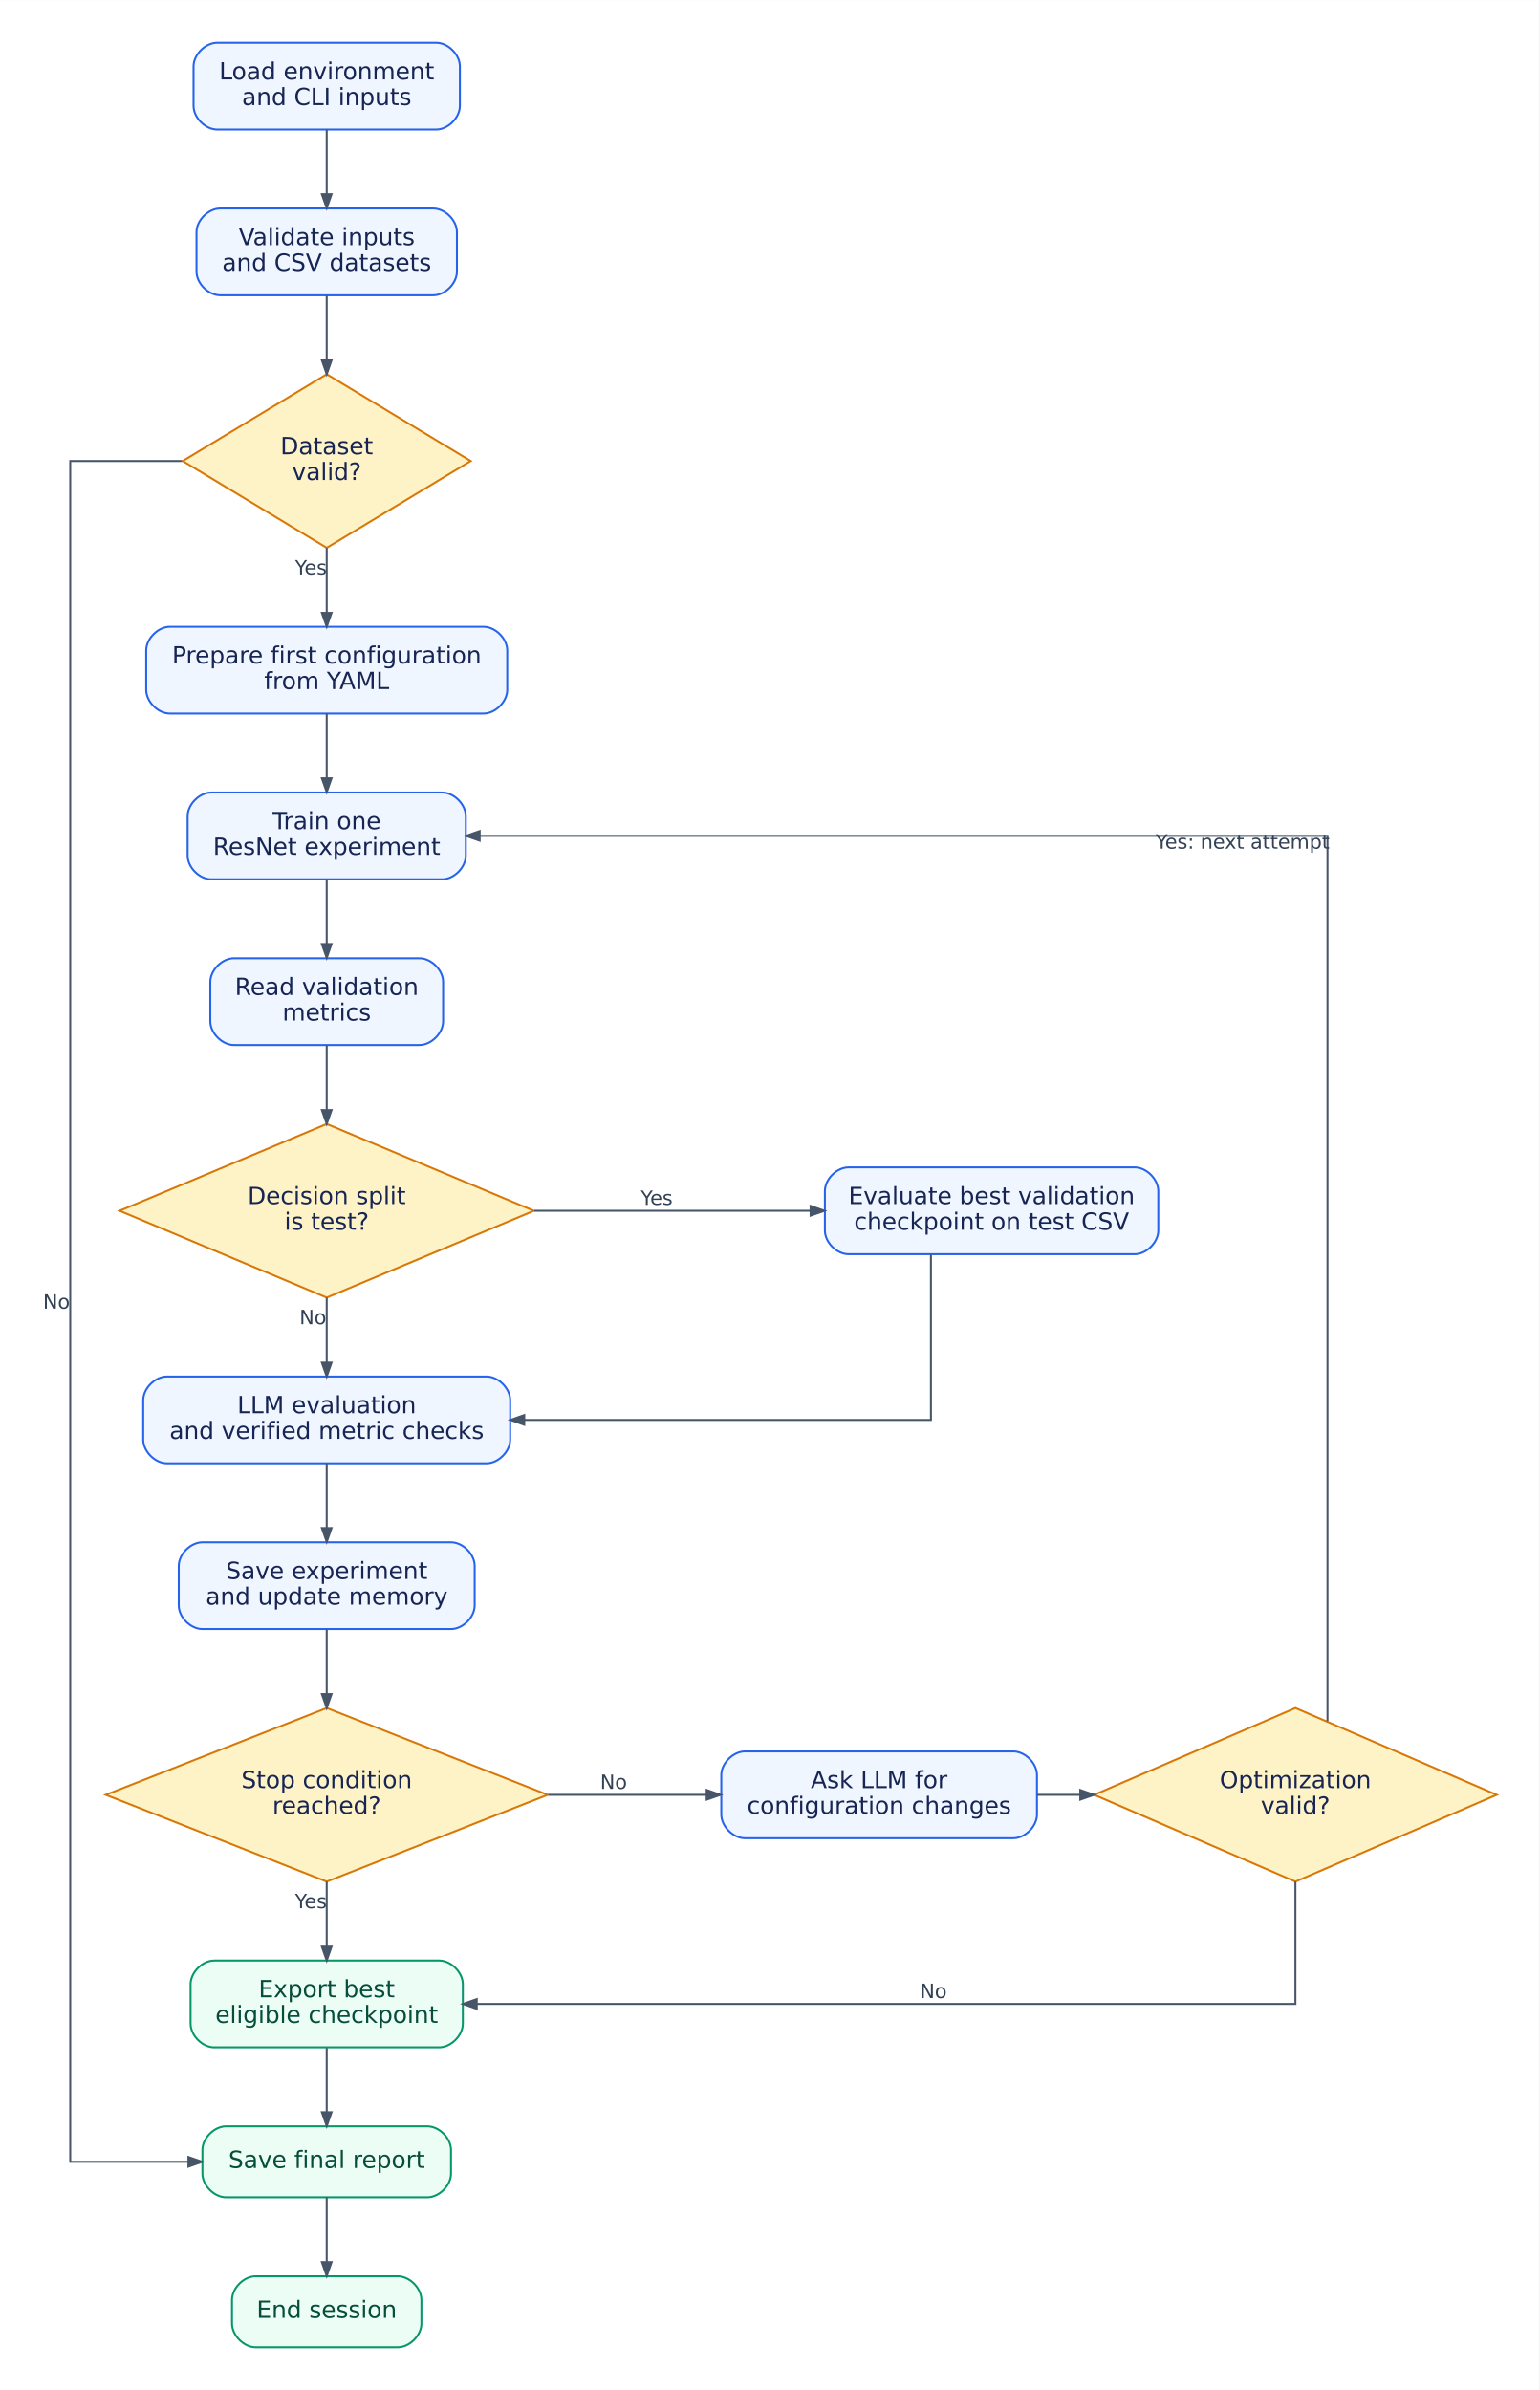
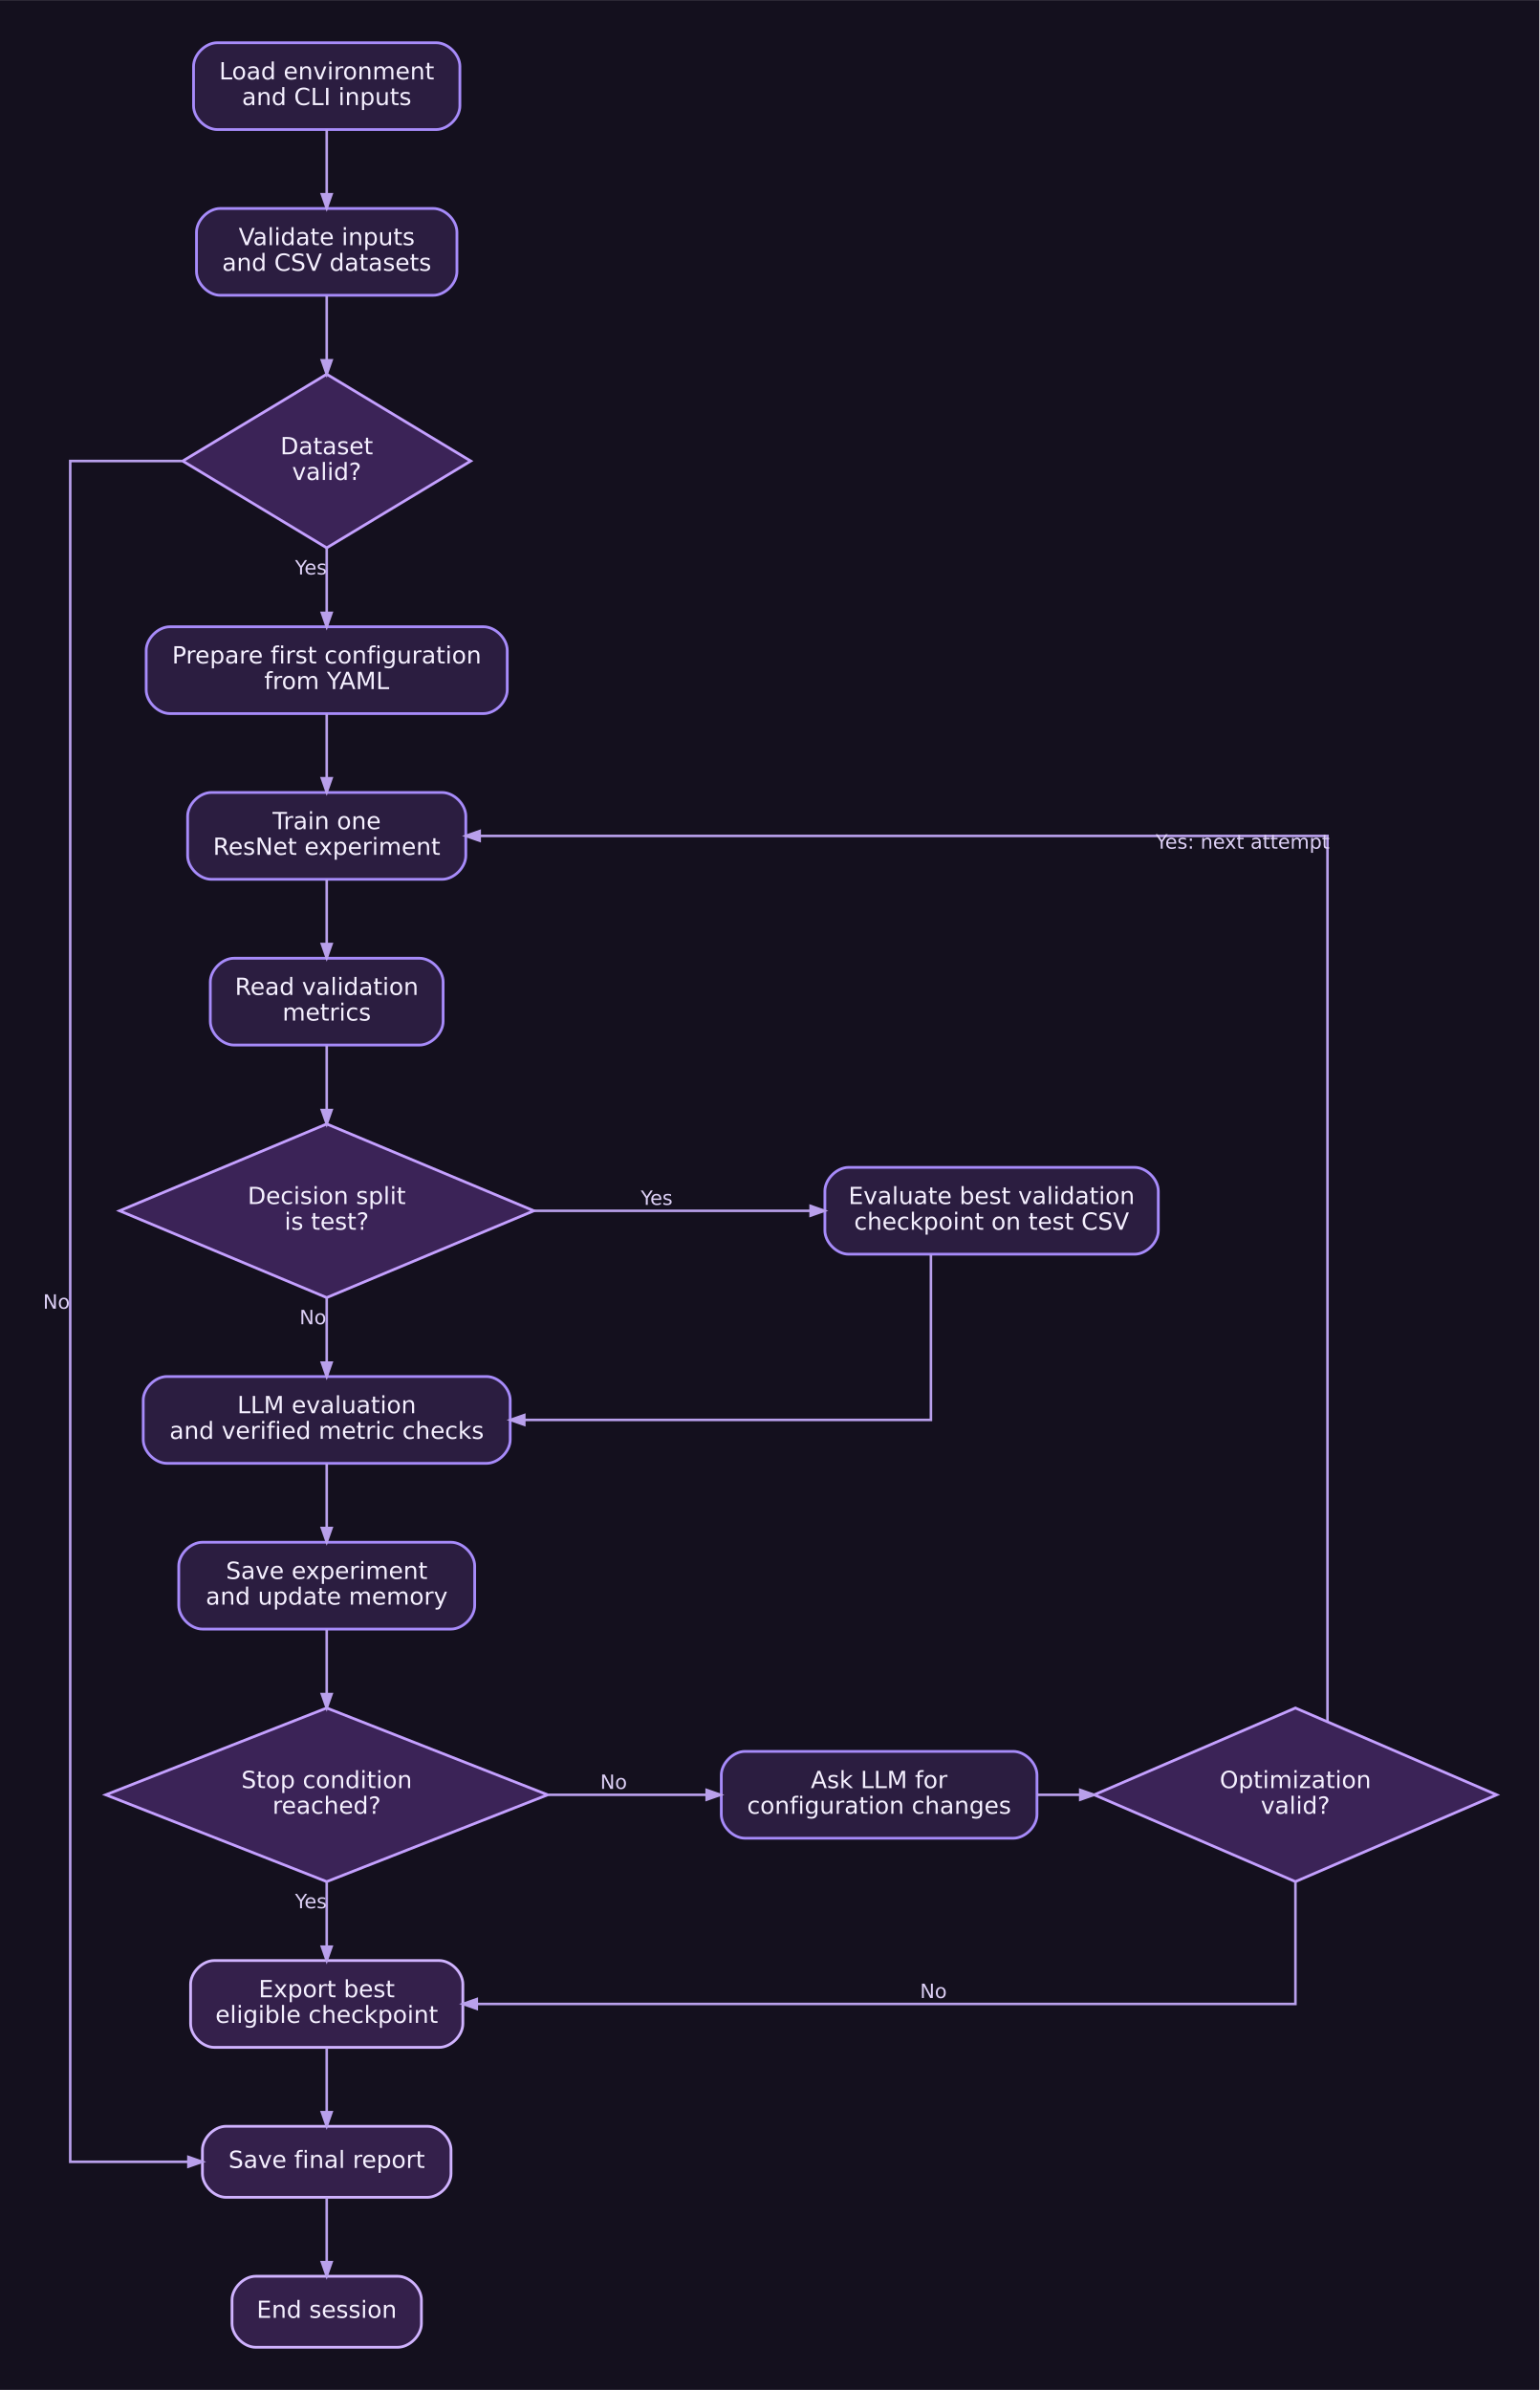
<svg xmlns="http://www.w3.org/2000/svg" width="780pt" height="1211pt" viewBox="0.00 0.00 780.20 1211.20">
  <g id="graph0" class="graph" transform="scale(1 1) rotate(0) translate(21.6 1189.6)">
-     <polygon fill="#ffffff" stroke="transparent" points="-21.6,21.6 -21.6,-1189.6 758.6,-1189.6 758.6,21.6 -21.6,21.6" />
+     <polygon fill="#14101e" stroke="transparent" points="-21.6,21.6 -21.6,-1189.6 758.6,-1189.6 758.6,21.6 -21.6,21.6" />
    <g id="node1" class="node">
-       <path fill="#eff6ff" stroke="#2563eb" d="M199.5,-1168C199.5,-1168 88.5,-1168 88.5,-1168 82.5,-1168 76.5,-1162 76.5,-1156 76.5,-1156 76.5,-1136 76.5,-1136 76.5,-1130 82.5,-1124 88.5,-1124 88.5,-1124 199.5,-1124 199.5,-1124 205.5,-1124 211.5,-1130 211.5,-1136 211.5,-1136 211.5,-1156 211.5,-1156 211.5,-1162 205.5,-1168 199.5,-1168" />
-       <text text-anchor="middle" x="144" y="-1149.4" font-family="DejaVu Sans" font-size="12.00" fill="#172554">Load environment</text>
-       <text text-anchor="middle" x="144" y="-1136.4" font-family="DejaVu Sans" font-size="12.00" fill="#172554">and CLI inputs</text>
+       <path fill="#2b1d40" stroke="#a78bfa" stroke-width="1.4" d="M199.5,-1168C199.5,-1168 88.5,-1168 88.5,-1168 82.5,-1168 76.5,-1162 76.5,-1156 76.5,-1156 76.5,-1136 76.5,-1136 76.5,-1130 82.5,-1124 88.5,-1124 88.5,-1124 199.5,-1124 199.5,-1124 205.5,-1124 211.5,-1130 211.5,-1136 211.5,-1136 211.5,-1156 211.5,-1156 211.5,-1162 205.5,-1168 199.5,-1168" />
+       <text text-anchor="middle" x="144" y="-1149.4" font-family="DejaVu Sans" font-size="12.00" fill="#f5f0ff">Load environment</text>
+       <text text-anchor="middle" x="144" y="-1136.4" font-family="DejaVu Sans" font-size="12.00" fill="#f5f0ff">and CLI inputs</text>
    </g>
    <g id="node2" class="node">
-       <path fill="#eff6ff" stroke="#2563eb" d="M198,-1084C198,-1084 90,-1084 90,-1084 84,-1084 78,-1078 78,-1072 78,-1072 78,-1052 78,-1052 78,-1046 84,-1040 90,-1040 90,-1040 198,-1040 198,-1040 204,-1040 210,-1046 210,-1052 210,-1052 210,-1072 210,-1072 210,-1078 204,-1084 198,-1084" />
-       <text text-anchor="middle" x="144" y="-1065.4" font-family="DejaVu Sans" font-size="12.00" fill="#172554">Validate inputs</text>
-       <text text-anchor="middle" x="144" y="-1052.4" font-family="DejaVu Sans" font-size="12.00" fill="#172554">and CSV datasets</text>
+       <path fill="#2b1d40" stroke="#a78bfa" stroke-width="1.4" d="M198,-1084C198,-1084 90,-1084 90,-1084 84,-1084 78,-1078 78,-1072 78,-1072 78,-1052 78,-1052 78,-1046 84,-1040 90,-1040 90,-1040 198,-1040 198,-1040 204,-1040 210,-1046 210,-1052 210,-1052 210,-1072 210,-1072 210,-1078 204,-1084 198,-1084" />
+       <text text-anchor="middle" x="144" y="-1065.4" font-family="DejaVu Sans" font-size="12.00" fill="#f5f0ff">Validate inputs</text>
+       <text text-anchor="middle" x="144" y="-1052.4" font-family="DejaVu Sans" font-size="12.00" fill="#f5f0ff">and CSV datasets</text>
    </g>
    <g id="edge1" class="edge">
-       <path fill="none" stroke="#475569" d="M144,-1123.93C144,-1123.93 144,-1091.21 144,-1091.21" />
-       <polygon fill="#475569" stroke="#475569" points="146.45,-1091.21 144,-1084.21 141.55,-1091.21 146.45,-1091.21" />
+       <path fill="none" stroke="#b9a0ec" stroke-width="1.3" d="M144,-1123.93C144,-1123.93 144,-1091.21 144,-1091.21" />
+       <polygon fill="#b9a0ec" stroke="#b9a0ec" stroke-width="1.3" points="146.45,-1091.21 144,-1084.21 141.55,-1091.21 146.45,-1091.21" />
    </g>
    <g id="node3" class="node">
-       <polygon fill="#fef3c7" stroke="#d97706" points="144,-1000 71,-956 144,-912 217,-956 144,-1000" />
-       <text text-anchor="middle" x="144" y="-959.4" font-family="DejaVu Sans" font-size="12.00" fill="#172554">Dataset</text>
-       <text text-anchor="middle" x="144" y="-946.4" font-family="DejaVu Sans" font-size="12.00" fill="#172554">valid?</text>
+       <polygon fill="#3b2357" stroke="#c4a0ff" stroke-width="1.4" points="144,-1000 71,-956 144,-912 217,-956 144,-1000" />
+       <text text-anchor="middle" x="144" y="-959.4" font-family="DejaVu Sans" font-size="12.00" fill="#f5f0ff">Dataset</text>
+       <text text-anchor="middle" x="144" y="-946.4" font-family="DejaVu Sans" font-size="12.00" fill="#f5f0ff">valid?</text>
    </g>
    <g id="edge2" class="edge">
-       <path fill="none" stroke="#475569" d="M144,-1039.78C144,-1039.78 144,-1007.04 144,-1007.04" />
-       <polygon fill="#475569" stroke="#475569" points="146.45,-1007.04 144,-1000.04 141.55,-1007.04 146.45,-1007.04" />
+       <path fill="none" stroke="#b9a0ec" stroke-width="1.3" d="M144,-1039.78C144,-1039.78 144,-1007.04 144,-1007.04" />
+       <polygon fill="#b9a0ec" stroke="#b9a0ec" stroke-width="1.3" points="146.45,-1007.04 144,-1000.04 141.55,-1007.04 146.45,-1007.04" />
    </g>
    <g id="node4" class="node">
-       <path fill="#eff6ff" stroke="#2563eb" d="M223.5,-872C223.5,-872 64.5,-872 64.5,-872 58.5,-872 52.5,-866 52.5,-860 52.5,-860 52.5,-840 52.5,-840 52.5,-834 58.5,-828 64.5,-828 64.5,-828 223.5,-828 223.5,-828 229.5,-828 235.5,-834 235.5,-840 235.5,-840 235.5,-860 235.5,-860 235.5,-866 229.5,-872 223.5,-872" />
-       <text text-anchor="middle" x="144" y="-853.4" font-family="DejaVu Sans" font-size="12.00" fill="#172554">Prepare first configuration</text>
-       <text text-anchor="middle" x="144" y="-840.4" font-family="DejaVu Sans" font-size="12.00" fill="#172554">from YAML</text>
+       <path fill="#2b1d40" stroke="#a78bfa" stroke-width="1.4" d="M223.5,-872C223.5,-872 64.5,-872 64.5,-872 58.5,-872 52.5,-866 52.5,-860 52.5,-860 52.5,-840 52.5,-840 52.5,-834 58.5,-828 64.5,-828 64.5,-828 223.5,-828 223.5,-828 229.5,-828 235.5,-834 235.5,-840 235.5,-840 235.5,-860 235.5,-860 235.5,-866 229.5,-872 223.5,-872" />
+       <text text-anchor="middle" x="144" y="-853.4" font-family="DejaVu Sans" font-size="12.00" fill="#f5f0ff">Prepare first configuration</text>
+       <text text-anchor="middle" x="144" y="-840.4" font-family="DejaVu Sans" font-size="12.00" fill="#f5f0ff">from YAML</text>
    </g>
    <g id="edge3" class="edge">
-       <path fill="none" stroke="#475569" d="M144,-911.97C144,-911.97 144,-879.04 144,-879.04" />
-       <polygon fill="#475569" stroke="#475569" points="146.45,-879.04 144,-872.04 141.55,-879.04 146.45,-879.04" />
-       <text text-anchor="middle" x="136" y="-898.5" font-family="DejaVu Sans" font-size="10.00" fill="#334155">Yes</text>
+       <path fill="none" stroke="#b9a0ec" stroke-width="1.3" d="M144,-911.97C144,-911.97 144,-879.04 144,-879.04" />
+       <polygon fill="#b9a0ec" stroke="#b9a0ec" stroke-width="1.3" points="146.45,-879.04 144,-872.04 141.55,-879.04 146.45,-879.04" />
+       <text text-anchor="middle" x="136" y="-898.5" font-family="DejaVu Sans" font-size="10.00" fill="#ddd0f6">Yes</text>
    </g>
    <g id="node15" class="node">
-       <path fill="#ecfdf5" stroke="#059669" d="M195,-112C195,-112 93,-112 93,-112 87,-112 81,-106 81,-100 81,-100 81,-88 81,-88 81,-82 87,-76 93,-76 93,-76 195,-76 195,-76 201,-76 207,-82 207,-88 207,-88 207,-100 207,-100 207,-106 201,-112 195,-112" />
-       <text text-anchor="middle" x="144" y="-90.9" font-family="DejaVu Sans" font-size="12.00" fill="#064e3b">Save final report</text>
+       <path fill="#34204b" stroke="#d0b3ff" stroke-width="1.4" d="M195,-112C195,-112 93,-112 93,-112 87,-112 81,-106 81,-100 81,-100 81,-88 81,-88 81,-82 87,-76 93,-76 93,-76 195,-76 195,-76 201,-76 207,-82 207,-88 207,-88 207,-100 207,-100 207,-106 201,-112 195,-112" />
+       <text text-anchor="middle" x="144" y="-90.9" font-family="DejaVu Sans" font-size="12.00" fill="#f5f0ff">Save final report</text>
    </g>
    <g id="edge4" class="edge">
-       <path fill="none" stroke="#475569" d="M70.64,-956C41.15,-956 14,-956 14,-956 14,-956 14,-94 14,-94 14,-94 73.9,-94 73.9,-94" />
-       <polygon fill="#475569" stroke="#475569" points="73.9,-96.45 80.9,-94 73.9,-91.55 73.9,-96.45" />
-       <text text-anchor="middle" x="7" y="-526.37" font-family="DejaVu Sans" font-size="10.00" fill="#334155">No</text>
+       <path fill="none" stroke="#b9a0ec" stroke-width="1.3" d="M70.64,-956C41.15,-956 14,-956 14,-956 14,-956 14,-94 14,-94 14,-94 73.9,-94 73.9,-94" />
+       <polygon fill="#b9a0ec" stroke="#b9a0ec" stroke-width="1.3" points="73.9,-96.45 80.9,-94 73.9,-91.55 73.9,-96.45" />
+       <text text-anchor="middle" x="7" y="-526.37" font-family="DejaVu Sans" font-size="10.00" fill="#ddd0f6">No</text>
    </g>
    <g id="node5" class="node">
-       <path fill="#eff6ff" stroke="#2563eb" d="M202.5,-788C202.5,-788 85.5,-788 85.5,-788 79.5,-788 73.5,-782 73.5,-776 73.5,-776 73.5,-756 73.5,-756 73.5,-750 79.5,-744 85.5,-744 85.5,-744 202.5,-744 202.5,-744 208.5,-744 214.5,-750 214.5,-756 214.5,-756 214.5,-776 214.5,-776 214.5,-782 208.5,-788 202.5,-788" />
-       <text text-anchor="middle" x="144" y="-769.4" font-family="DejaVu Sans" font-size="12.00" fill="#172554">Train one</text>
-       <text text-anchor="middle" x="144" y="-756.4" font-family="DejaVu Sans" font-size="12.00" fill="#172554">ResNet experiment</text>
+       <path fill="#2b1d40" stroke="#a78bfa" stroke-width="1.4" d="M202.5,-788C202.5,-788 85.5,-788 85.5,-788 79.5,-788 73.5,-782 73.5,-776 73.5,-776 73.5,-756 73.5,-756 73.5,-750 79.5,-744 85.5,-744 85.5,-744 202.5,-744 202.5,-744 208.5,-744 214.5,-750 214.5,-756 214.5,-756 214.5,-776 214.5,-776 214.5,-782 208.5,-788 202.5,-788" />
+       <text text-anchor="middle" x="144" y="-769.4" font-family="DejaVu Sans" font-size="12.00" fill="#f5f0ff">Train one</text>
+       <text text-anchor="middle" x="144" y="-756.4" font-family="DejaVu Sans" font-size="12.00" fill="#f5f0ff">ResNet experiment</text>
    </g>
    <g id="edge5" class="edge">
-       <path fill="none" stroke="#475569" d="M144,-827.93C144,-827.93 144,-795.21 144,-795.21" />
-       <polygon fill="#475569" stroke="#475569" points="146.45,-795.21 144,-788.21 141.55,-795.21 146.45,-795.21" />
+       <path fill="none" stroke="#b9a0ec" stroke-width="1.3" d="M144,-827.93C144,-827.93 144,-795.21 144,-795.21" />
+       <polygon fill="#b9a0ec" stroke="#b9a0ec" stroke-width="1.3" points="146.45,-795.21 144,-788.21 141.55,-795.21 146.45,-795.21" />
    </g>
    <g id="node6" class="node">
-       <path fill="#eff6ff" stroke="#2563eb" d="M191,-704C191,-704 97,-704 97,-704 91,-704 85,-698 85,-692 85,-692 85,-672 85,-672 85,-666 91,-660 97,-660 97,-660 191,-660 191,-660 197,-660 203,-666 203,-672 203,-672 203,-692 203,-692 203,-698 197,-704 191,-704" />
-       <text text-anchor="middle" x="144" y="-685.4" font-family="DejaVu Sans" font-size="12.00" fill="#172554">Read validation</text>
-       <text text-anchor="middle" x="144" y="-672.4" font-family="DejaVu Sans" font-size="12.00" fill="#172554">metrics</text>
+       <path fill="#2b1d40" stroke="#a78bfa" stroke-width="1.4" d="M191,-704C191,-704 97,-704 97,-704 91,-704 85,-698 85,-692 85,-692 85,-672 85,-672 85,-666 91,-660 97,-660 97,-660 191,-660 191,-660 197,-660 203,-666 203,-672 203,-672 203,-692 203,-692 203,-698 197,-704 191,-704" />
+       <text text-anchor="middle" x="144" y="-685.4" font-family="DejaVu Sans" font-size="12.00" fill="#f5f0ff">Read validation</text>
+       <text text-anchor="middle" x="144" y="-672.4" font-family="DejaVu Sans" font-size="12.00" fill="#f5f0ff">metrics</text>
    </g>
    <g id="edge6" class="edge">
-       <path fill="none" stroke="#475569" d="M144,-743.93C144,-743.93 144,-711.21 144,-711.21" />
-       <polygon fill="#475569" stroke="#475569" points="146.45,-711.21 144,-704.21 141.55,-711.21 146.45,-711.21" />
+       <path fill="none" stroke="#b9a0ec" stroke-width="1.3" d="M144,-743.93C144,-743.93 144,-711.21 144,-711.21" />
+       <polygon fill="#b9a0ec" stroke="#b9a0ec" stroke-width="1.3" points="146.45,-711.21 144,-704.21 141.55,-711.21 146.45,-711.21" />
    </g>
    <g id="node7" class="node">
-       <polygon fill="#fef3c7" stroke="#d97706" points="144,-620 39,-576 144,-532 249,-576 144,-620" />
-       <text text-anchor="middle" x="144" y="-579.4" font-family="DejaVu Sans" font-size="12.00" fill="#172554">Decision split</text>
-       <text text-anchor="middle" x="144" y="-566.4" font-family="DejaVu Sans" font-size="12.00" fill="#172554">is test?</text>
+       <polygon fill="#3b2357" stroke="#c4a0ff" stroke-width="1.4" points="144,-620 39,-576 144,-532 249,-576 144,-620" />
+       <text text-anchor="middle" x="144" y="-579.4" font-family="DejaVu Sans" font-size="12.00" fill="#f5f0ff">Decision split</text>
+       <text text-anchor="middle" x="144" y="-566.4" font-family="DejaVu Sans" font-size="12.00" fill="#f5f0ff">is test?</text>
    </g>
    <g id="edge7" class="edge">
-       <path fill="none" stroke="#475569" d="M144,-659.78C144,-659.78 144,-627.04 144,-627.04" />
-       <polygon fill="#475569" stroke="#475569" points="146.45,-627.04 144,-620.04 141.55,-627.04 146.45,-627.04" />
+       <path fill="none" stroke="#b9a0ec" stroke-width="1.3" d="M144,-659.78C144,-659.78 144,-627.04 144,-627.04" />
+       <polygon fill="#b9a0ec" stroke="#b9a0ec" stroke-width="1.3" points="146.45,-627.04 144,-620.04 141.55,-627.04 146.45,-627.04" />
    </g>
    <g id="node8" class="node">
-       <path fill="#eff6ff" stroke="#2563eb" d="M553.5,-598C553.5,-598 408.5,-598 408.5,-598 402.5,-598 396.5,-592 396.5,-586 396.5,-586 396.5,-566 396.5,-566 396.5,-560 402.5,-554 408.5,-554 408.5,-554 553.5,-554 553.5,-554 559.5,-554 565.5,-560 565.5,-566 565.5,-566 565.5,-586 565.5,-586 565.5,-592 559.5,-598 553.5,-598" />
-       <text text-anchor="middle" x="481" y="-579.4" font-family="DejaVu Sans" font-size="12.00" fill="#172554">Evaluate best validation</text>
-       <text text-anchor="middle" x="481" y="-566.4" font-family="DejaVu Sans" font-size="12.00" fill="#172554">checkpoint on test CSV</text>
+       <path fill="#2b1d40" stroke="#a78bfa" stroke-width="1.4" d="M553.5,-598C553.5,-598 408.5,-598 408.5,-598 402.5,-598 396.5,-592 396.5,-586 396.5,-586 396.5,-566 396.5,-566 396.5,-560 402.5,-554 408.5,-554 408.5,-554 553.5,-554 553.5,-554 559.5,-554 565.5,-560 565.5,-566 565.5,-566 565.5,-586 565.5,-586 565.5,-592 559.5,-598 553.5,-598" />
+       <text text-anchor="middle" x="481" y="-579.4" font-family="DejaVu Sans" font-size="12.00" fill="#f5f0ff">Evaluate best validation</text>
+       <text text-anchor="middle" x="481" y="-566.4" font-family="DejaVu Sans" font-size="12.00" fill="#f5f0ff">checkpoint on test CSV</text>
    </g>
    <g id="edge8" class="edge">
-       <path fill="none" stroke="#475569" d="M249.24,-576C249.24,-576 389.26,-576 389.26,-576" />
-       <polygon fill="#475569" stroke="#475569" points="389.26,-578.45 396.26,-576 389.26,-573.55 389.26,-578.45" />
-       <text text-anchor="middle" x="311.25" y="-579" font-family="DejaVu Sans" font-size="10.00" fill="#334155">Yes</text>
+       <path fill="none" stroke="#b9a0ec" stroke-width="1.3" d="M249.24,-576C249.24,-576 389.26,-576 389.26,-576" />
+       <polygon fill="#b9a0ec" stroke="#b9a0ec" stroke-width="1.3" points="389.26,-578.45 396.26,-576 389.26,-573.55 389.26,-578.45" />
+       <text text-anchor="middle" x="311.25" y="-579" font-family="DejaVu Sans" font-size="10.00" fill="#ddd0f6">Yes</text>
    </g>
    <g id="node9" class="node">
-       <path fill="#eff6ff" stroke="#2563eb" d="M225,-492C225,-492 63,-492 63,-492 57,-492 51,-486 51,-480 51,-480 51,-460 51,-460 51,-454 57,-448 63,-448 63,-448 225,-448 225,-448 231,-448 237,-454 237,-460 237,-460 237,-480 237,-480 237,-486 231,-492 225,-492" />
-       <text text-anchor="middle" x="144" y="-473.4" font-family="DejaVu Sans" font-size="12.00" fill="#172554">LLM evaluation</text>
-       <text text-anchor="middle" x="144" y="-460.4" font-family="DejaVu Sans" font-size="12.00" fill="#172554">and verified metric checks</text>
+       <path fill="#2b1d40" stroke="#a78bfa" stroke-width="1.4" d="M225,-492C225,-492 63,-492 63,-492 57,-492 51,-486 51,-480 51,-480 51,-460 51,-460 51,-454 57,-448 63,-448 63,-448 225,-448 225,-448 231,-448 237,-454 237,-460 237,-460 237,-480 237,-480 237,-486 231,-492 225,-492" />
+       <text text-anchor="middle" x="144" y="-473.4" font-family="DejaVu Sans" font-size="12.00" fill="#f5f0ff">LLM evaluation</text>
+       <text text-anchor="middle" x="144" y="-460.4" font-family="DejaVu Sans" font-size="12.00" fill="#f5f0ff">and verified metric checks</text>
    </g>
    <g id="edge9" class="edge">
-       <path fill="none" stroke="#475569" d="M144,-531.97C144,-531.97 144,-499.04 144,-499.04" />
-       <polygon fill="#475569" stroke="#475569" points="146.45,-499.04 144,-492.04 141.55,-499.04 146.45,-499.04" />
-       <text text-anchor="middle" x="137" y="-518.5" font-family="DejaVu Sans" font-size="10.00" fill="#334155">No</text>
+       <path fill="none" stroke="#b9a0ec" stroke-width="1.3" d="M144,-531.97C144,-531.97 144,-499.04 144,-499.04" />
+       <polygon fill="#b9a0ec" stroke="#b9a0ec" stroke-width="1.3" points="146.45,-499.04 144,-492.04 141.55,-499.04 146.45,-499.04" />
+       <text text-anchor="middle" x="137" y="-518.5" font-family="DejaVu Sans" font-size="10.00" fill="#ddd0f6">No</text>
    </g>
    <g id="edge10" class="edge">
-       <path fill="none" stroke="#475569" d="M450.25,-553.78C450.25,-522.7 450.25,-470 450.25,-470 450.25,-470 244.13,-470 244.13,-470" />
-       <polygon fill="#475569" stroke="#475569" points="244.13,-467.55 237.13,-470 244.13,-472.45 244.13,-467.55" />
+       <path fill="none" stroke="#b9a0ec" stroke-width="1.3" d="M450.25,-553.78C450.25,-522.7 450.25,-470 450.25,-470 450.25,-470 244.13,-470 244.13,-470" />
+       <polygon fill="#b9a0ec" stroke="#b9a0ec" stroke-width="1.3" points="244.13,-467.55 237.13,-470 244.13,-472.45 244.13,-467.55" />
    </g>
    <g id="node10" class="node">
-       <path fill="#eff6ff" stroke="#2563eb" d="M207,-408C207,-408 81,-408 81,-408 75,-408 69,-402 69,-396 69,-396 69,-376 69,-376 69,-370 75,-364 81,-364 81,-364 207,-364 207,-364 213,-364 219,-370 219,-376 219,-376 219,-396 219,-396 219,-402 213,-408 207,-408" />
-       <text text-anchor="middle" x="144" y="-389.4" font-family="DejaVu Sans" font-size="12.00" fill="#172554">Save experiment</text>
-       <text text-anchor="middle" x="144" y="-376.4" font-family="DejaVu Sans" font-size="12.00" fill="#172554">and update memory</text>
+       <path fill="#2b1d40" stroke="#a78bfa" stroke-width="1.4" d="M207,-408C207,-408 81,-408 81,-408 75,-408 69,-402 69,-396 69,-396 69,-376 69,-376 69,-370 75,-364 81,-364 81,-364 207,-364 207,-364 213,-364 219,-370 219,-376 219,-376 219,-396 219,-396 219,-402 213,-408 207,-408" />
+       <text text-anchor="middle" x="144" y="-389.4" font-family="DejaVu Sans" font-size="12.00" fill="#f5f0ff">Save experiment</text>
+       <text text-anchor="middle" x="144" y="-376.4" font-family="DejaVu Sans" font-size="12.00" fill="#f5f0ff">and update memory</text>
    </g>
    <g id="edge11" class="edge">
-       <path fill="none" stroke="#475569" d="M144,-447.93C144,-447.93 144,-415.21 144,-415.21" />
-       <polygon fill="#475569" stroke="#475569" points="146.45,-415.21 144,-408.21 141.55,-415.21 146.45,-415.21" />
+       <path fill="none" stroke="#b9a0ec" stroke-width="1.3" d="M144,-447.93C144,-447.93 144,-415.21 144,-415.21" />
+       <polygon fill="#b9a0ec" stroke="#b9a0ec" stroke-width="1.3" points="146.45,-415.21 144,-408.21 141.55,-415.21 146.45,-415.21" />
    </g>
    <g id="node11" class="node">
-       <polygon fill="#fef3c7" stroke="#d97706" points="144,-324 32,-280 144,-236 256,-280 144,-324" />
-       <text text-anchor="middle" x="144" y="-283.4" font-family="DejaVu Sans" font-size="12.00" fill="#172554">Stop condition</text>
-       <text text-anchor="middle" x="144" y="-270.4" font-family="DejaVu Sans" font-size="12.00" fill="#172554">reached?</text>
+       <polygon fill="#3b2357" stroke="#c4a0ff" stroke-width="1.4" points="144,-324 32,-280 144,-236 256,-280 144,-324" />
+       <text text-anchor="middle" x="144" y="-283.4" font-family="DejaVu Sans" font-size="12.00" fill="#f5f0ff">Stop condition</text>
+       <text text-anchor="middle" x="144" y="-270.4" font-family="DejaVu Sans" font-size="12.00" fill="#f5f0ff">reached?</text>
    </g>
    <g id="edge12" class="edge">
-       <path fill="none" stroke="#475569" d="M144,-363.78C144,-363.78 144,-331.04 144,-331.04" />
-       <polygon fill="#475569" stroke="#475569" points="146.45,-331.04 144,-324.04 141.55,-331.04 146.45,-331.04" />
+       <path fill="none" stroke="#b9a0ec" stroke-width="1.3" d="M144,-363.78C144,-363.78 144,-331.04 144,-331.04" />
+       <polygon fill="#b9a0ec" stroke="#b9a0ec" stroke-width="1.3" points="146.45,-331.04 144,-324.04 141.55,-331.04 146.45,-331.04" />
    </g>
    <g id="node12" class="node">
-       <path fill="#eff6ff" stroke="#2563eb" d="M492,-302C492,-302 356,-302 356,-302 350,-302 344,-296 344,-290 344,-290 344,-270 344,-270 344,-264 350,-258 356,-258 356,-258 492,-258 492,-258 498,-258 504,-264 504,-270 504,-270 504,-290 504,-290 504,-296 498,-302 492,-302" />
-       <text text-anchor="middle" x="424" y="-283.4" font-family="DejaVu Sans" font-size="12.00" fill="#172554">Ask LLM for</text>
-       <text text-anchor="middle" x="424" y="-270.4" font-family="DejaVu Sans" font-size="12.00" fill="#172554">configuration changes</text>
+       <path fill="#2b1d40" stroke="#a78bfa" stroke-width="1.4" d="M492,-302C492,-302 356,-302 356,-302 350,-302 344,-296 344,-290 344,-290 344,-270 344,-270 344,-264 350,-258 356,-258 356,-258 492,-258 492,-258 498,-258 504,-264 504,-270 504,-270 504,-290 504,-290 504,-296 498,-302 492,-302" />
+       <text text-anchor="middle" x="424" y="-283.4" font-family="DejaVu Sans" font-size="12.00" fill="#f5f0ff">Ask LLM for</text>
+       <text text-anchor="middle" x="424" y="-270.4" font-family="DejaVu Sans" font-size="12.00" fill="#f5f0ff">configuration changes</text>
    </g>
    <g id="edge13" class="edge">
-       <path fill="none" stroke="#475569" d="M256.27,-280C256.27,-280 336.58,-280 336.58,-280" />
-       <polygon fill="#475569" stroke="#475569" points="336.58,-282.45 343.58,-280 336.58,-277.55 336.58,-282.45" />
-       <text text-anchor="middle" x="289.42" y="-283" font-family="DejaVu Sans" font-size="10.00" fill="#334155">No</text>
+       <path fill="none" stroke="#b9a0ec" stroke-width="1.3" d="M256.27,-280C256.27,-280 336.58,-280 336.58,-280" />
+       <polygon fill="#b9a0ec" stroke="#b9a0ec" stroke-width="1.3" points="336.58,-282.45 343.58,-280 336.58,-277.55 336.58,-282.45" />
+       <text text-anchor="middle" x="289.42" y="-283" font-family="DejaVu Sans" font-size="10.00" fill="#ddd0f6">No</text>
    </g>
    <g id="node14" class="node">
-       <path fill="#ecfdf5" stroke="#059669" d="M201,-196C201,-196 87,-196 87,-196 81,-196 75,-190 75,-184 75,-184 75,-164 75,-164 75,-158 81,-152 87,-152 87,-152 201,-152 201,-152 207,-152 213,-158 213,-164 213,-164 213,-184 213,-184 213,-190 207,-196 201,-196" />
-       <text text-anchor="middle" x="144" y="-177.4" font-family="DejaVu Sans" font-size="12.00" fill="#064e3b">Export best</text>
-       <text text-anchor="middle" x="144" y="-164.4" font-family="DejaVu Sans" font-size="12.00" fill="#064e3b">eligible checkpoint</text>
+       <path fill="#34204b" stroke="#d0b3ff" stroke-width="1.4" d="M201,-196C201,-196 87,-196 87,-196 81,-196 75,-190 75,-184 75,-184 75,-164 75,-164 75,-158 81,-152 87,-152 87,-152 201,-152 201,-152 207,-152 213,-158 213,-164 213,-164 213,-184 213,-184 213,-190 207,-196 201,-196" />
+       <text text-anchor="middle" x="144" y="-177.4" font-family="DejaVu Sans" font-size="12.00" fill="#f5f0ff">Export best</text>
+       <text text-anchor="middle" x="144" y="-164.4" font-family="DejaVu Sans" font-size="12.00" fill="#f5f0ff">eligible checkpoint</text>
    </g>
    <g id="edge14" class="edge">
-       <path fill="none" stroke="#475569" d="M144,-235.97C144,-235.97 144,-203.04 144,-203.04" />
-       <polygon fill="#475569" stroke="#475569" points="146.45,-203.04 144,-196.04 141.55,-203.04 146.45,-203.04" />
-       <text text-anchor="middle" x="136" y="-222.5" font-family="DejaVu Sans" font-size="10.00" fill="#334155">Yes</text>
+       <path fill="none" stroke="#b9a0ec" stroke-width="1.3" d="M144,-235.97C144,-235.97 144,-203.04 144,-203.04" />
+       <polygon fill="#b9a0ec" stroke="#b9a0ec" stroke-width="1.3" points="146.45,-203.04 144,-196.04 141.55,-203.04 146.45,-203.04" />
+       <text text-anchor="middle" x="136" y="-222.5" font-family="DejaVu Sans" font-size="10.00" fill="#ddd0f6">Yes</text>
    </g>
    <g id="node13" class="node">
-       <polygon fill="#fef3c7" stroke="#d97706" points="635,-324 533,-280 635,-236 737,-280 635,-324" />
-       <text text-anchor="middle" x="635" y="-283.4" font-family="DejaVu Sans" font-size="12.00" fill="#172554">Optimization</text>
-       <text text-anchor="middle" x="635" y="-270.4" font-family="DejaVu Sans" font-size="12.00" fill="#172554">valid?</text>
+       <polygon fill="#3b2357" stroke="#c4a0ff" stroke-width="1.4" points="635,-324 533,-280 635,-236 737,-280 635,-324" />
+       <text text-anchor="middle" x="635" y="-283.4" font-family="DejaVu Sans" font-size="12.00" fill="#f5f0ff">Optimization</text>
+       <text text-anchor="middle" x="635" y="-270.4" font-family="DejaVu Sans" font-size="12.00" fill="#f5f0ff">valid?</text>
    </g>
    <g id="edge15" class="edge">
-       <path fill="none" stroke="#475569" d="M504.07,-280C504.07,-280 525.94,-280 525.94,-280" />
-       <polygon fill="#475569" stroke="#475569" points="525.94,-282.45 532.94,-280 525.94,-277.55 525.94,-282.45" />
+       <path fill="none" stroke="#b9a0ec" stroke-width="1.3" d="M504.07,-280C504.07,-280 525.94,-280 525.94,-280" />
+       <polygon fill="#b9a0ec" stroke="#b9a0ec" stroke-width="1.3" points="525.94,-282.45 532.94,-280 525.94,-277.55 525.94,-282.45" />
    </g>
    <g id="edge16" class="edge">
-       <path fill="none" stroke="#475569" d="M651.25,-317.33C651.25,-431.13 651.25,-766 651.25,-766 651.25,-766 221.53,-766 221.53,-766" />
-       <polygon fill="#475569" stroke="#475569" points="221.53,-763.55 214.53,-766 221.53,-768.45 221.53,-763.55" />
-       <text text-anchor="middle" x="608.25" y="-759.52" font-family="DejaVu Sans" font-size="10.00" fill="#334155">Yes: next attempt</text>
+       <path fill="none" stroke="#b9a0ec" stroke-width="1.3" d="M651.25,-317.33C651.25,-431.13 651.25,-766 651.25,-766 651.25,-766 221.53,-766 221.53,-766" />
+       <polygon fill="#b9a0ec" stroke="#b9a0ec" stroke-width="1.3" points="221.53,-763.55 214.53,-766 221.53,-768.45 221.53,-763.55" />
+       <text text-anchor="middle" x="608.25" y="-759.52" font-family="DejaVu Sans" font-size="10.00" fill="#ddd0f6">Yes: next attempt</text>
    </g>
    <g id="edge17" class="edge">
-       <path fill="none" stroke="#475569" d="M635,-235.97C635,-206.84 635,-174 635,-174 635,-174 220.05,-174 220.05,-174" />
-       <polygon fill="#475569" stroke="#475569" points="220.05,-171.55 213.05,-174 220.05,-176.45 220.05,-171.55" />
-       <text text-anchor="middle" x="451.51" y="-177" font-family="DejaVu Sans" font-size="10.00" fill="#334155">No</text>
+       <path fill="none" stroke="#b9a0ec" stroke-width="1.3" d="M635,-235.97C635,-206.84 635,-174 635,-174 635,-174 220.05,-174 220.05,-174" />
+       <polygon fill="#b9a0ec" stroke="#b9a0ec" stroke-width="1.3" points="220.05,-171.55 213.05,-174 220.05,-176.45 220.05,-171.55" />
+       <text text-anchor="middle" x="451.51" y="-177" font-family="DejaVu Sans" font-size="10.00" fill="#ddd0f6">No</text>
    </g>
    <g id="edge18" class="edge">
-       <path fill="none" stroke="#475569" d="M144,-151.72C144,-151.72 144,-119.13 144,-119.13" />
-       <polygon fill="#475569" stroke="#475569" points="146.45,-119.13 144,-112.13 141.55,-119.13 146.45,-119.13" />
+       <path fill="none" stroke="#b9a0ec" stroke-width="1.3" d="M144,-151.72C144,-151.72 144,-119.13 144,-119.13" />
+       <polygon fill="#b9a0ec" stroke="#b9a0ec" stroke-width="1.3" points="146.45,-119.13 144,-112.13 141.55,-119.13 146.45,-119.13" />
    </g>
    <g id="node16" class="node">
-       <path fill="#ecfdf5" stroke="#059669" d="M180,-36C180,-36 108,-36 108,-36 102,-36 96,-30 96,-24 96,-24 96,-12 96,-12 96,-6 102,0 108,0 108,0 180,0 180,0 186,0 192,-6 192,-12 192,-12 192,-24 192,-24 192,-30 186,-36 180,-36" />
-       <text text-anchor="middle" x="144" y="-14.9" font-family="DejaVu Sans" font-size="12.00" fill="#064e3b">End session</text>
+       <path fill="#34204b" stroke="#d0b3ff" stroke-width="1.4" d="M180,-36C180,-36 108,-36 108,-36 102,-36 96,-30 96,-24 96,-24 96,-12 96,-12 96,-6 102,0 108,0 108,0 180,0 180,0 186,0 192,-6 192,-12 192,-12 192,-24 192,-24 192,-30 186,-36 180,-36" />
+       <text text-anchor="middle" x="144" y="-14.9" font-family="DejaVu Sans" font-size="12.00" fill="#f5f0ff">End session</text>
    </g>
    <g id="edge19" class="edge">
-       <path fill="none" stroke="#475569" d="M144,-75.99C144,-75.99 144,-43.15 144,-43.15" />
-       <polygon fill="#475569" stroke="#475569" points="146.45,-43.15 144,-36.15 141.55,-43.15 146.45,-43.15" />
+       <path fill="none" stroke="#b9a0ec" stroke-width="1.3" d="M144,-75.99C144,-75.99 144,-43.15 144,-43.15" />
+       <polygon fill="#b9a0ec" stroke="#b9a0ec" stroke-width="1.3" points="146.45,-43.15 144,-36.15 141.55,-43.15 146.45,-43.15" />
    </g>
  </g>
</svg>
